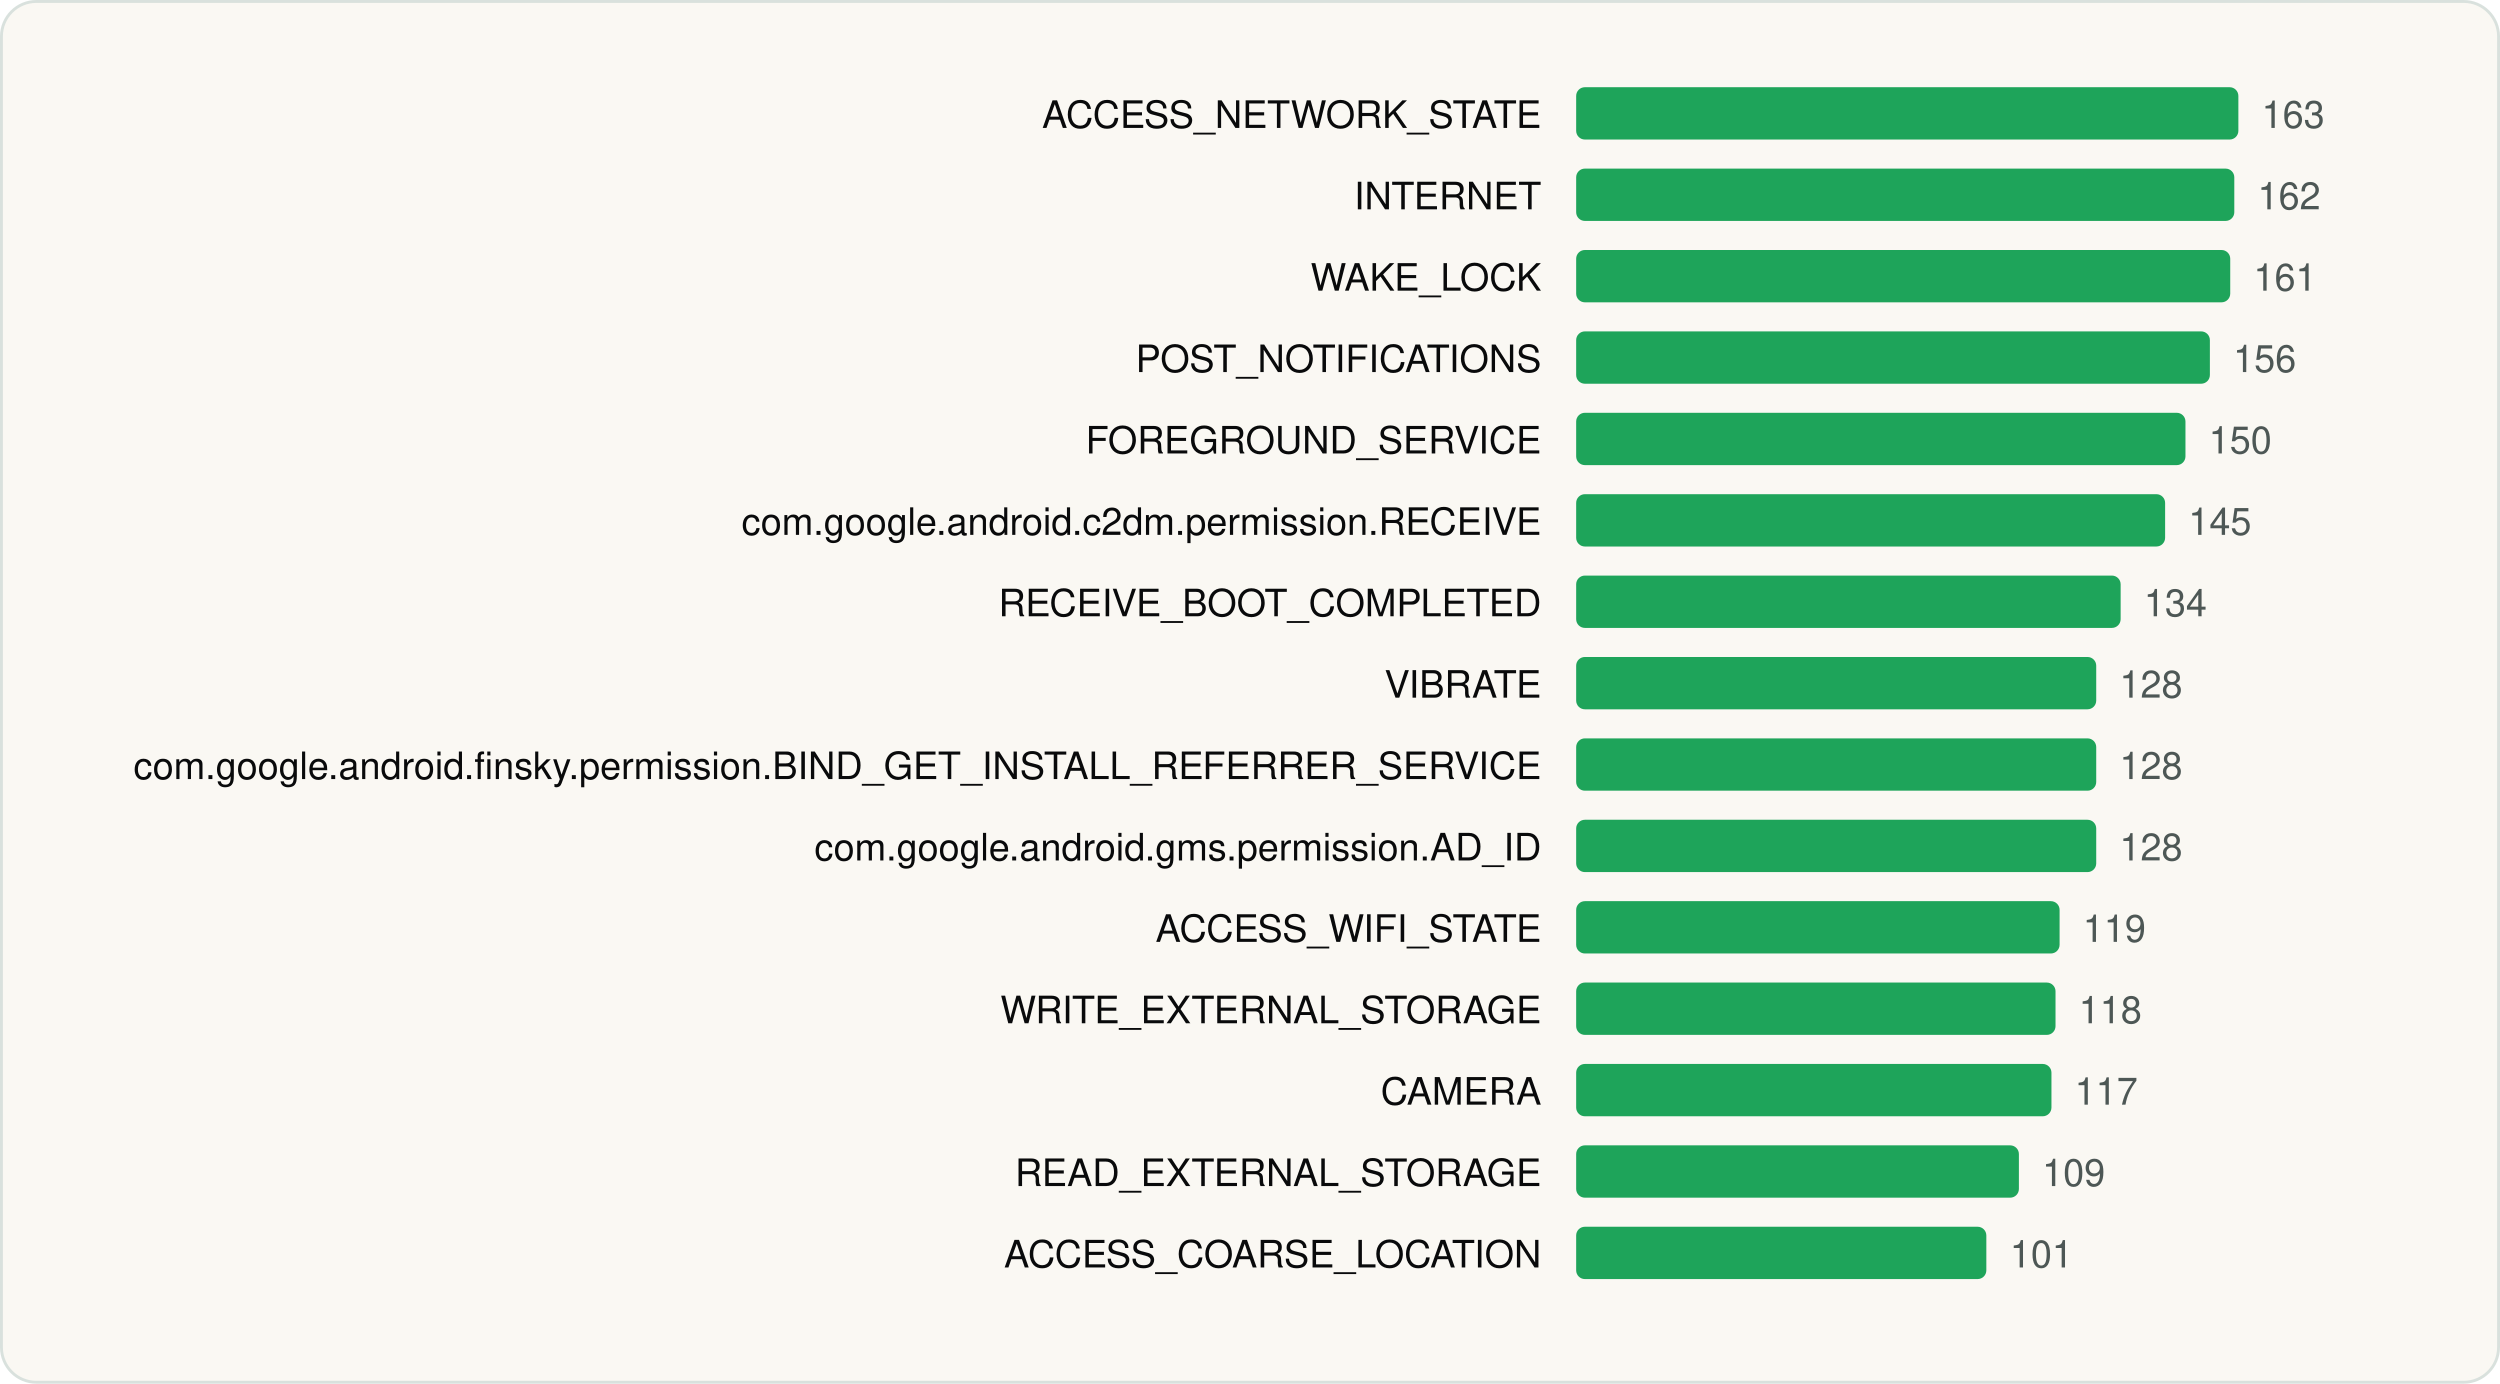
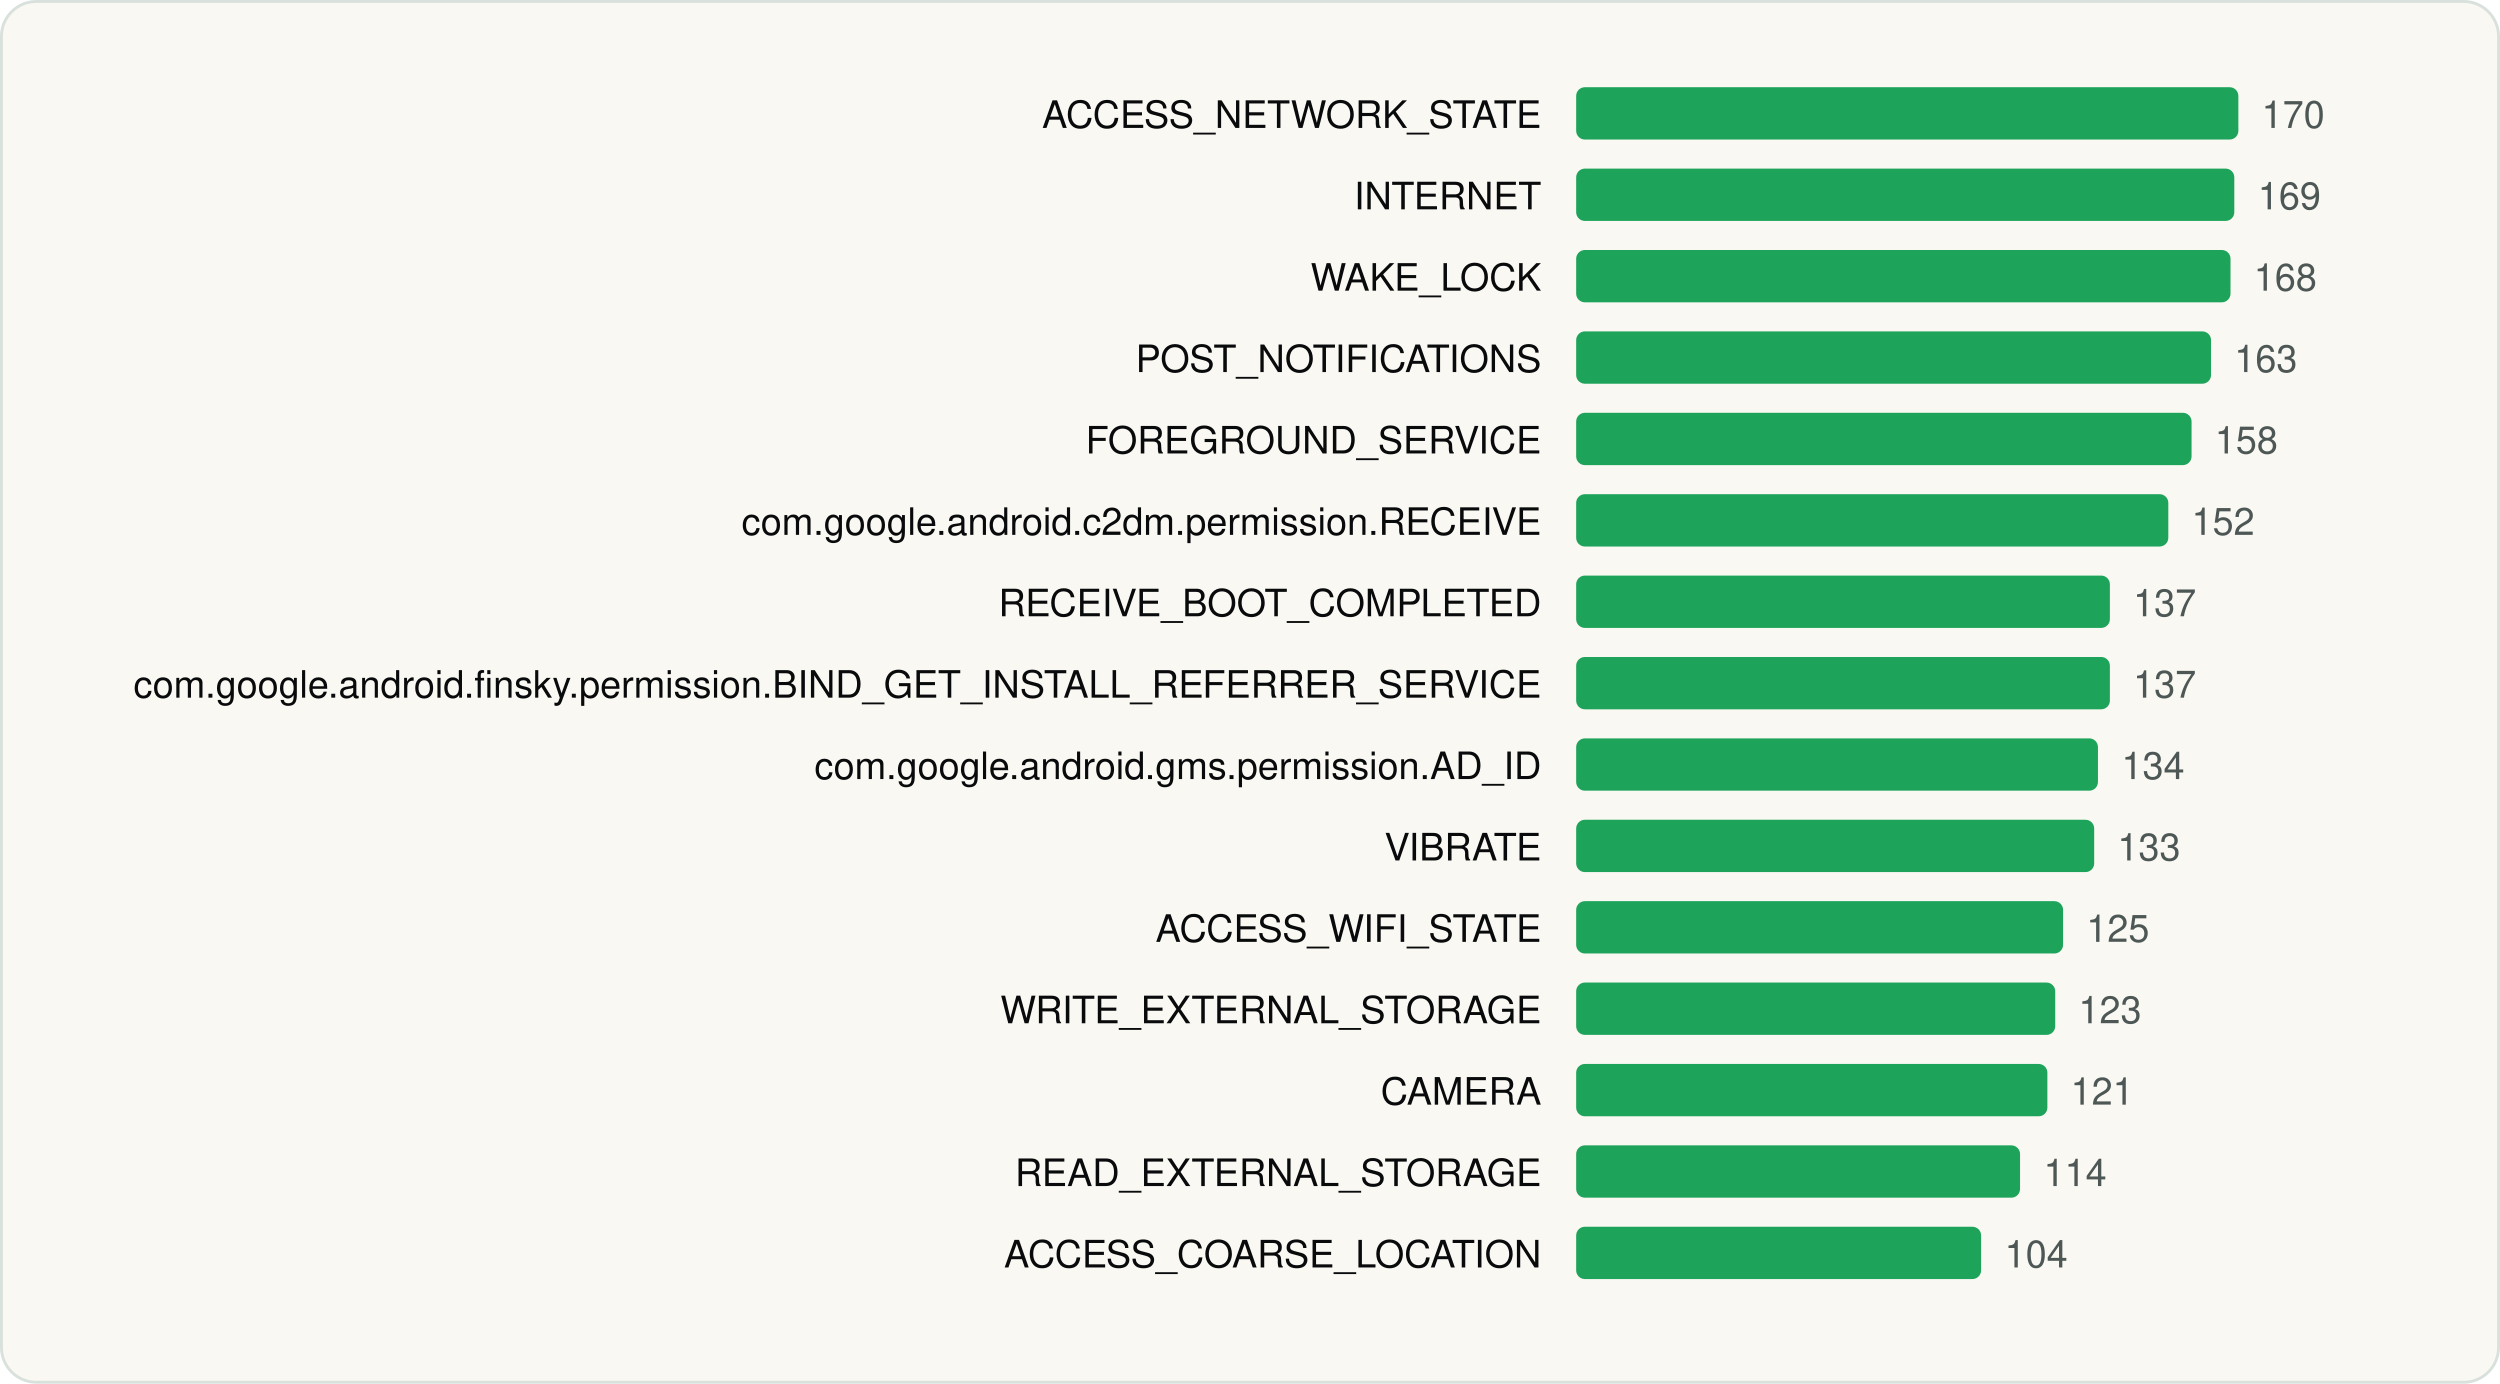
<svg xmlns="http://www.w3.org/2000/svg" viewBox="0 0 860 476" width="860" height="476" role="img" aria-label="Most requested Android permissions" font-family="Geist, -apple-system, BlinkMacSystemFont, 'Segoe UI', Helvetica, Arial, sans-serif">
  <rect x="0.5" y="0.5" width="859" height="475" rx="12" fill="#FAF8F3" stroke="#D9E1DD" />
  <g transform="translate(20 20)">
    <text x="510.22" y="24" font-size="13" text-anchor="end" fill="#090A0B">ACCESS_NETWORK_STATE</text>
    <rect x="522.2" y="10" width="227.8" height="18" rx="3" fill="#1EA45A" />
-     <text x="758.0" y="24" font-size="13" fill="#4D5755">163</text>
+     <text x="758.0" y="24" font-size="13" fill="#4D5755">170</text>
    <text x="510.22" y="52" font-size="13" text-anchor="end" fill="#090A0B">INTERNET</text>
    <rect x="522.2" y="38" width="226.4" height="18" rx="3" fill="#1EA45A" />
-     <text x="756.6" y="52" font-size="13" fill="#4D5755">162</text>
+     <text x="756.7" y="52" font-size="13" fill="#4D5755">169</text>
    <text x="510.22" y="80" font-size="13" text-anchor="end" fill="#090A0B">WAKE_LOCK</text>
-     <rect x="522.2" y="66" width="225.0" height="18" rx="3" fill="#1EA45A" />
-     <text x="755.2" y="80" font-size="13" fill="#4D5755">161</text>
+     <rect x="522.2" y="66" width="225.1" height="18" rx="3" fill="#1EA45A" />
+     <text x="755.3" y="80" font-size="13" fill="#4D5755">168</text>
    <text x="510.22" y="108" font-size="13" text-anchor="end" fill="#090A0B">POST_NOTIFICATIONS</text>
-     <rect x="522.2" y="94" width="218.0" height="18" rx="3" fill="#1EA45A" />
-     <text x="748.2" y="108" font-size="13" fill="#4D5755">156</text>
+     <rect x="522.2" y="94" width="218.4" height="18" rx="3" fill="#1EA45A" />
+     <text x="748.6" y="108" font-size="13" fill="#4D5755">163</text>
    <text x="510.22" y="136" font-size="13" text-anchor="end" fill="#090A0B">FOREGROUND_SERVICE</text>
-     <rect x="522.2" y="122" width="209.6" height="18" rx="3" fill="#1EA45A" />
-     <text x="739.8" y="136" font-size="13" fill="#4D5755">150</text>
+     <rect x="522.2" y="122" width="211.7" height="18" rx="3" fill="#1EA45A" />
+     <text x="741.9" y="136" font-size="13" fill="#4D5755">158</text>
    <text x="510.22" y="164" font-size="13" text-anchor="end" fill="#090A0B">com.google.android.c2dm.permission.RECEIVE</text>
-     <rect x="522.2" y="150" width="202.6" height="18" rx="3" fill="#1EA45A" />
-     <text x="732.8" y="164" font-size="13" fill="#4D5755">145</text>
+     <rect x="522.2" y="150" width="203.7" height="18" rx="3" fill="#1EA45A" />
+     <text x="733.9" y="164" font-size="13" fill="#4D5755">152</text>
    <text x="510.22" y="192" font-size="13" text-anchor="end" fill="#090A0B">RECEIVE_BOOT_COMPLETED</text>
-     <rect x="522.2" y="178" width="187.3" height="18" rx="3" fill="#1EA45A" />
-     <text x="717.5" y="192" font-size="13" fill="#4D5755">134</text>
-     <text x="510.22" y="220" font-size="13" text-anchor="end" fill="#090A0B">VIBRATE</text>
-     <rect x="522.2" y="206" width="178.9" height="18" rx="3" fill="#1EA45A" />
-     <text x="709.1" y="220" font-size="13" fill="#4D5755">128</text>
-     <text x="510.22" y="248" font-size="13" text-anchor="end" fill="#090A0B">com.google.android.finsky.permission.BIND_GET_INSTALL_REFERRER_SERVICE</text>
-     <rect x="522.2" y="234" width="178.9" height="18" rx="3" fill="#1EA45A" />
-     <text x="709.1" y="248" font-size="13" fill="#4D5755">128</text>
-     <text x="510.22" y="276" font-size="13" text-anchor="end" fill="#090A0B">com.google.android.gms.permission.AD_ID</text>
-     <rect x="522.2" y="262" width="178.9" height="18" rx="3" fill="#1EA45A" />
-     <text x="709.1" y="276" font-size="13" fill="#4D5755">128</text>
+     <rect x="522.2" y="178" width="183.6" height="18" rx="3" fill="#1EA45A" />
+     <text x="713.8" y="192" font-size="13" fill="#4D5755">137</text>
+     <text x="510.22" y="220" font-size="13" text-anchor="end" fill="#090A0B">com.google.android.finsky.permission.BIND_GET_INSTALL_REFERRER_SERVICE</text>
+     <rect x="522.2" y="206" width="183.6" height="18" rx="3" fill="#1EA45A" />
+     <text x="713.8" y="220" font-size="13" fill="#4D5755">137</text>
+     <text x="510.22" y="248" font-size="13" text-anchor="end" fill="#090A0B">com.google.android.gms.permission.AD_ID</text>
+     <rect x="522.2" y="234" width="179.5" height="18" rx="3" fill="#1EA45A" />
+     <text x="709.8" y="248" font-size="13" fill="#4D5755">134</text>
+     <text x="510.22" y="276" font-size="13" text-anchor="end" fill="#090A0B">VIBRATE</text>
+     <rect x="522.2" y="262" width="178.2" height="18" rx="3" fill="#1EA45A" />
+     <text x="708.4" y="276" font-size="13" fill="#4D5755">133</text>
    <text x="510.22" y="304" font-size="13" text-anchor="end" fill="#090A0B">ACCESS_WIFI_STATE</text>
-     <rect x="522.2" y="290" width="166.3" height="18" rx="3" fill="#1EA45A" />
-     <text x="696.5" y="304" font-size="13" fill="#4D5755">119</text>
+     <rect x="522.2" y="290" width="167.5" height="18" rx="3" fill="#1EA45A" />
+     <text x="697.7" y="304" font-size="13" fill="#4D5755">125</text>
    <text x="510.22" y="332" font-size="13" text-anchor="end" fill="#090A0B">WRITE_EXTERNAL_STORAGE</text>
-     <rect x="522.2" y="318" width="164.9" height="18" rx="3" fill="#1EA45A" />
-     <text x="695.1" y="332" font-size="13" fill="#4D5755">118</text>
+     <rect x="522.2" y="318" width="164.8" height="18" rx="3" fill="#1EA45A" />
+     <text x="695.0" y="332" font-size="13" fill="#4D5755">123</text>
    <text x="510.22" y="360" font-size="13" text-anchor="end" fill="#090A0B">CAMERA</text>
-     <rect x="522.2" y="346" width="163.5" height="18" rx="3" fill="#1EA45A" />
-     <text x="693.7" y="360" font-size="13" fill="#4D5755">117</text>
+     <rect x="522.2" y="346" width="162.1" height="18" rx="3" fill="#1EA45A" />
+     <text x="692.3" y="360" font-size="13" fill="#4D5755">121</text>
    <text x="510.22" y="388" font-size="13" text-anchor="end" fill="#090A0B">READ_EXTERNAL_STORAGE</text>
-     <rect x="522.2" y="374" width="152.3" height="18" rx="3" fill="#1EA45A" />
-     <text x="682.5" y="388" font-size="13" fill="#4D5755">109</text>
+     <rect x="522.2" y="374" width="152.7" height="18" rx="3" fill="#1EA45A" />
+     <text x="683.0" y="388" font-size="13" fill="#4D5755">114</text>
    <text x="510.22" y="416" font-size="13" text-anchor="end" fill="#090A0B">ACCESS_COARSE_LOCATION</text>
-     <rect x="522.2" y="402" width="141.1" height="18" rx="3" fill="#1EA45A" />
-     <text x="671.4" y="416" font-size="13" fill="#4D5755">101</text>
+     <rect x="522.2" y="402" width="139.3" height="18" rx="3" fill="#1EA45A" />
+     <text x="669.6" y="416" font-size="13" fill="#4D5755">104</text>
  </g>
</svg>
